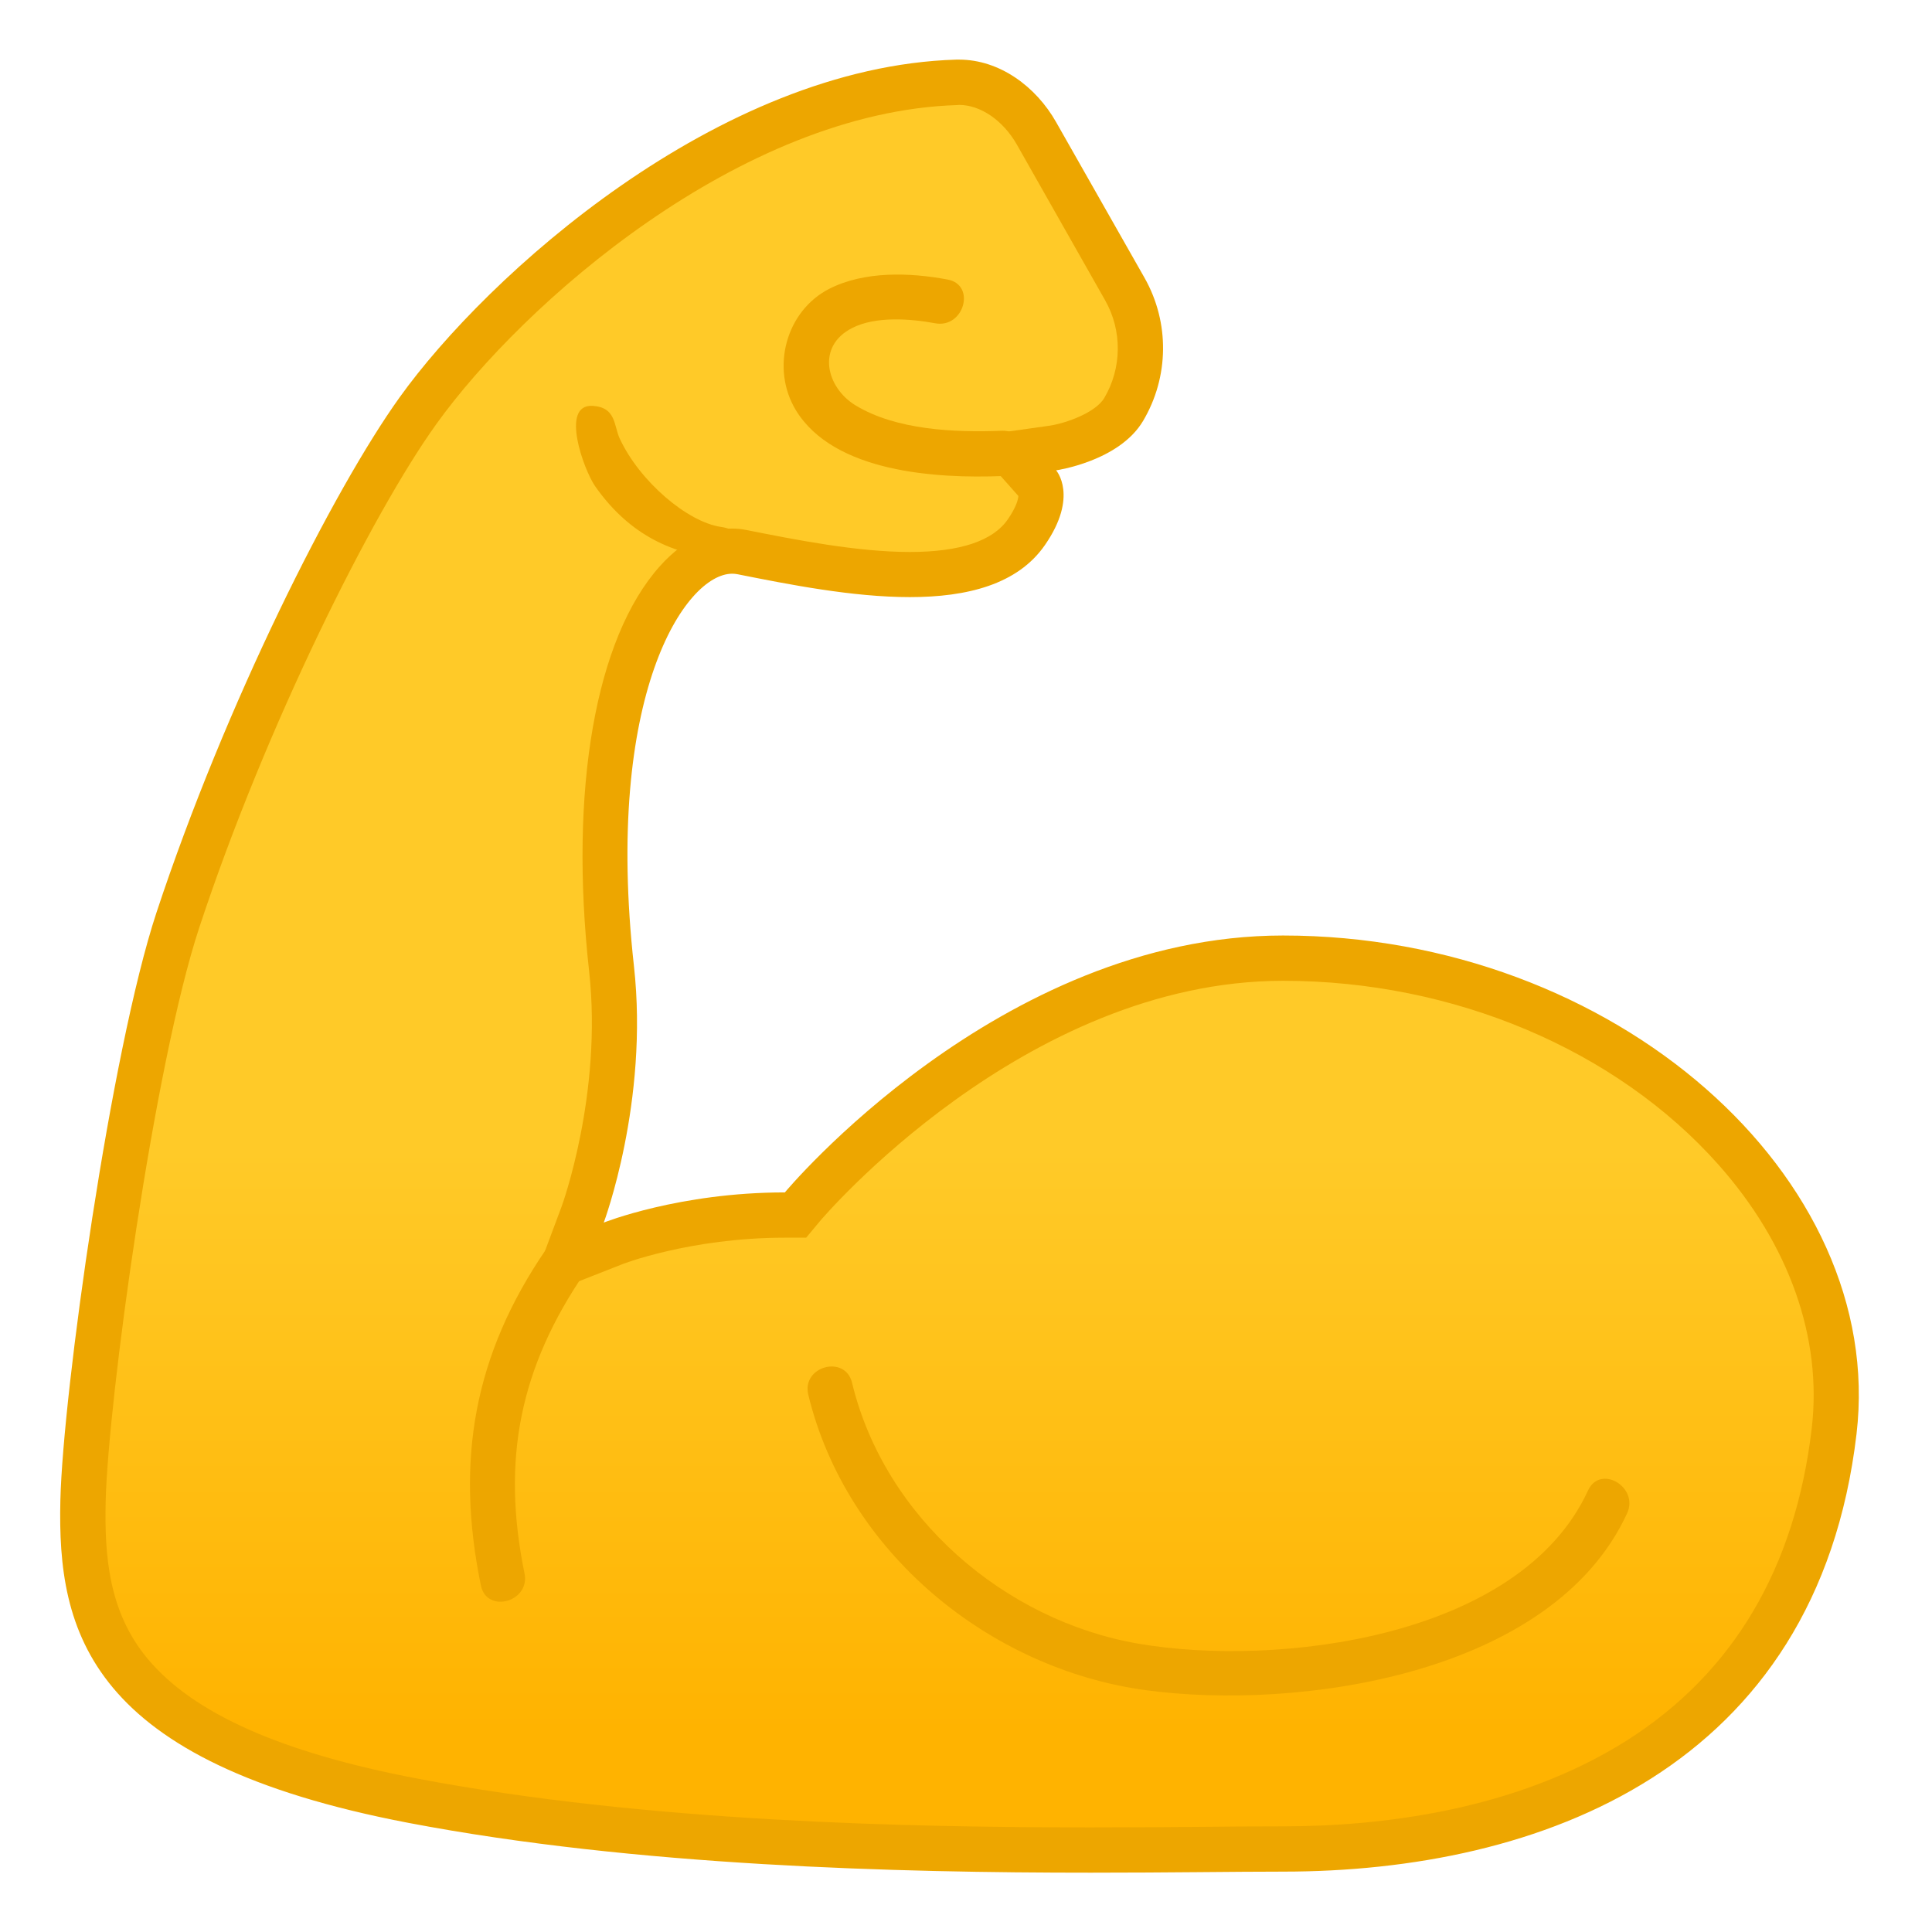
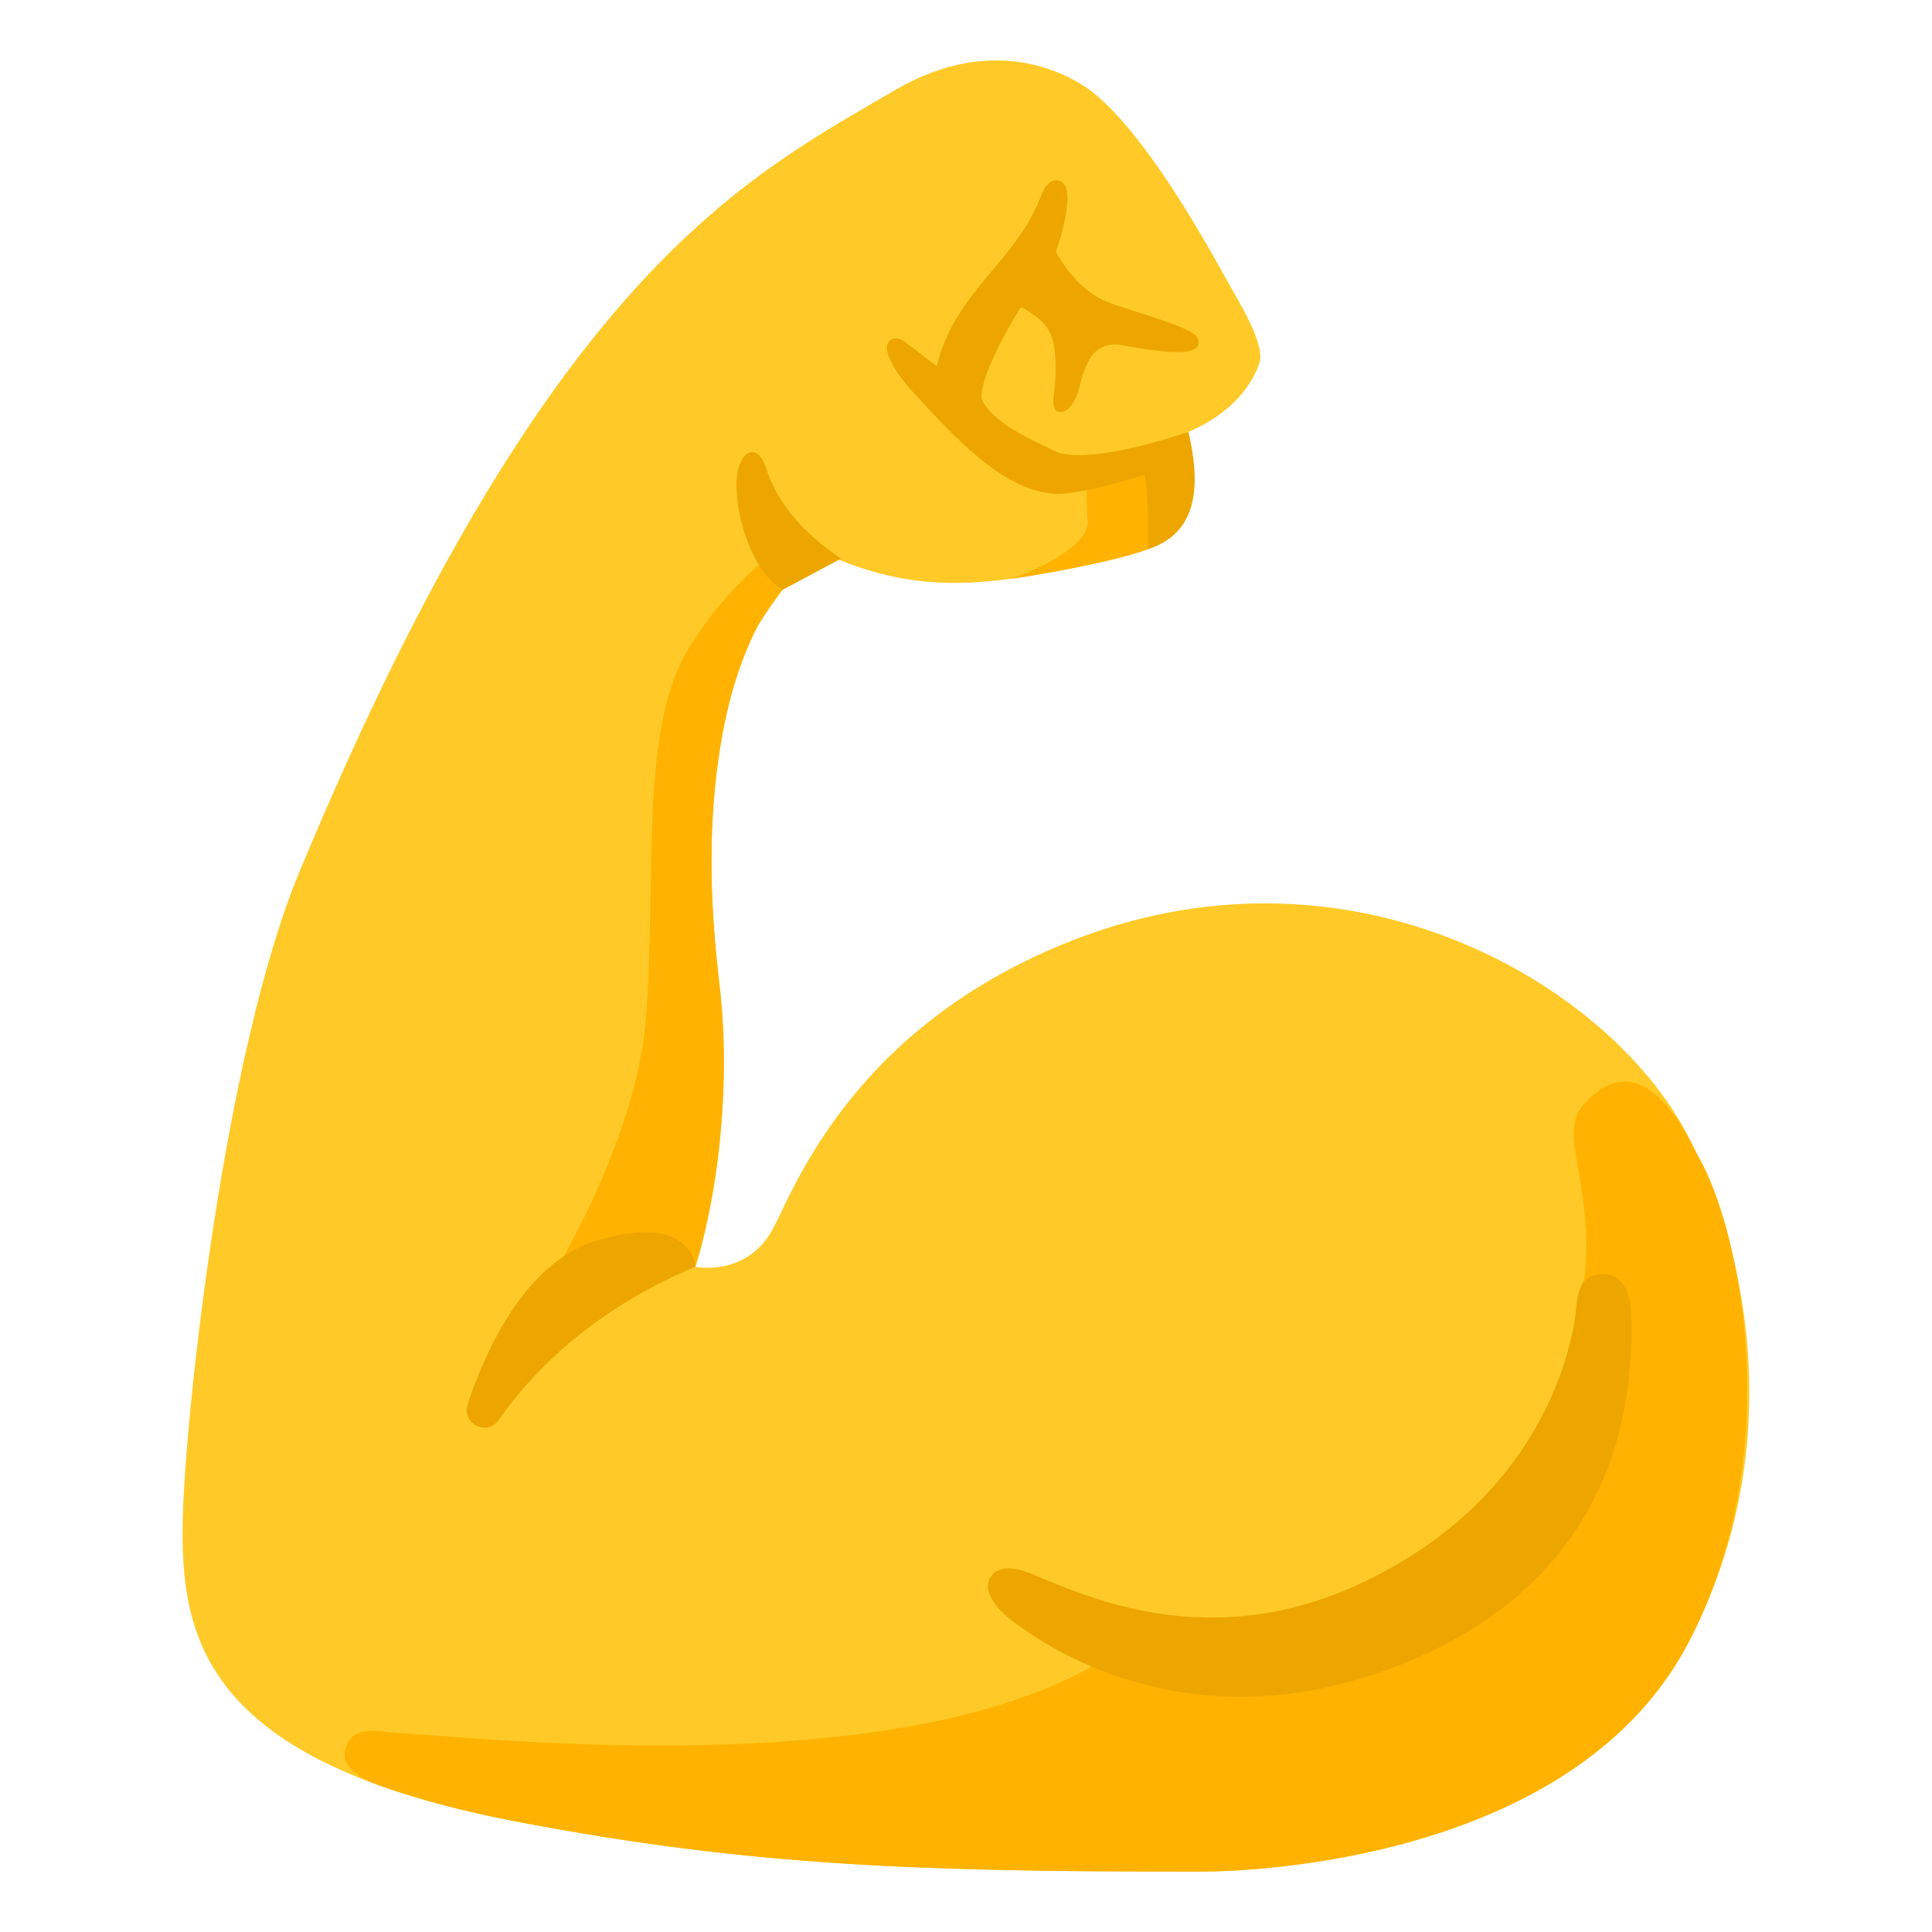
- <svg xmlns="http://www.w3.org/2000/svg" enable-background="new 0 0 128 128" viewBox="0 0 128 128">
-   <linearGradient id="a" x1="63.565" x2="63.565" y1="114.7" y2="18.8" gradientUnits="userSpaceOnUse">
-     <stop stop-color="#FFB300" offset="0" />
-     <stop stop-color="#FFCA28" offset=".401" />
-   </linearGradient>
-   <path d="m72.25 122.57c-11.93 0-29.57-0.34-44.92-3.27-20.5-3.91-22.03-11.96-21.84-19.87 0.16-6.73 3.24-29.26 6.28-38.48 4.6-13.94 11.63-27.8 15.91-33.76 5.87-8.17 20.75-21.3 35.71-21.75h0.14c1.98 0 3.95 1.3 5.13 3.39l5.85 10.32c1.4 2.48 1.37 5.53-0.08 7.97-1.19 2-4.65 2.54-4.68 2.55l-2.75 0.4 1.85 2.09c-0.01 0 0.61 0.98-0.85 3.1-1.3 1.89-3.83 2.8-7.72 2.8-3.65 0-7.81-0.83-11.15-1.49-0.2-0.04-0.41-0.06-0.62-0.06-1.24 0-2.52 0.69-3.68 1.99-1.5 1.67-6.23 8.46-4.31 25.67 0.95 8.54-1.88 16.23-1.91 16.31l-1.19 3.18 3.15-1.26c0.03-0.02 4.83-1.9 11.43-1.9h0.7l0.45-0.54c0.14-0.17 13.94-16.48 31.85-16.48 11.7 0 22.9 4.74 29.96 12.68 4.98 5.6 7.31 12.23 6.55 18.66-2.94 24.98-26.51 27.68-36.51 27.68-1.4 0-3.04 0.01-4.87 0.03-2.33 0.02-4.98 0.04-7.88 0.04z" fill="url(#a)" />
-   <path d="m63.54 6.95c1.42 0 2.92 1.03 3.83 2.63l5.85 10.32c1.14 2.01 1.11 4.49-0.06 6.47-0.57 0.96-2.5 1.66-3.6 1.83l-5.53 0.78 3.44 3.88c-0.01 0.2-0.12 0.71-0.7 1.55-0.99 1.43-3.17 2.16-6.49 2.16-3.5 0-7.58-0.81-10.85-1.46-0.3-0.06-0.61-0.09-0.91-0.09-1.17 0-2.96 0.43-4.8 2.49-4.27 4.77-6.02 14.8-4.69 26.83 0.9 8.13-1.8 15.55-1.83 15.62l-2.36 6.31 6.28-2.47c0.03-0.03 4.6-1.8 10.88-1.8h1.41l0.9-1.08c0.13-0.16 13.52-15.94 30.7-15.94 11.28 0 22.06 4.55 28.84 12.18 4.69 5.28 6.89 11.49 6.18 17.49-1.09 9.24-5.2 16.18-12.23 20.65-7.44 4.71-16.5 5.7-22.8 5.7-1.4 0-3.04 0.01-4.88 0.03-2.33 0.02-4.98 0.04-7.86 0.04-11.87 0-29.42-0.34-44.64-3.24-8.97-1.71-14.79-4.3-17.82-7.91-2.61-3.11-2.88-6.86-2.8-10.45 0.16-6.66 3.2-28.94 6.21-38.04 4.39-13.3 11.43-27.4 15.71-33.35 5.7-7.94 20.12-20.69 34.53-21.12l0.09-0.01m0-3h-0.18c-15.81 0.47-31.1 14.31-36.88 22.37-4.41 6.15-11.54 20.3-16.12 34.16-3.02 9.16-6.19 31.77-6.36 38.91-0.21 8.73 1.85 17.33 23.06 21.38 15.09 2.88 32.47 3.3 45.2 3.3 5.17 0 9.57-0.07 12.74-0.07 17 0 35.39-6.79 38-29 2-17-16-33.02-38-33.02-18.85 0-33 17.02-33 17.02-7 0-12 2-12 2s3-8 2-17c-1.99-17.94 3.4-25.99 6.51-25.99 0.11 0 0.22 0.01 0.33 0.03 3.46 0.69 7.66 1.52 11.44 1.52s7.14-0.83 8.95-3.45c2.25-3.25 0.74-4.95 0.74-4.95s4.17-0.59 5.76-3.27c1.73-2.91 1.77-6.53 0.1-9.48l-5.86-10.32c-1.33-2.35-3.74-4.14-6.43-4.14z" fill="#EDA600" />
-   <path d="m62.78 18.52c-2.51-0.47-5.5-0.57-7.83 0.61-2.89 1.47-3.9 5.28-2.22 8.05 2.52 4.13 9.33 4.53 13.64 4.36 1.92-0.08 1.93-3.08 0-3-3.11 0.12-6.99-0.04-9.7-1.69-1.94-1.19-2.6-3.91-0.21-5.12 1.54-0.79 3.85-0.62 5.51-0.31 1.9 0.34 2.71-2.55 0.81-2.9z" fill="#EDA600" />
-   <path d="m36.2 82.74c-4.8 6.99-6.04 14.02-4.34 22.3 0.39 1.89 3.28 1.09 2.89-0.8-1.54-7.52-0.32-13.64 4.04-19.99 1.1-1.59-1.5-3.09-2.59-1.51z" fill="#EDA600" />
-   <path d="m47.77 34.91c-2.22-0.32-5.39-3.01-6.71-5.85-0.4-0.86-0.23-2.08-1.8-2.17-2.17-0.12-0.58 4.24 0.16 5.31 2.03 2.91 4.78 4.54 8.38 4.8 1.93 0.14 1.95-1.81-0.03-2.09z" fill="#EDA600" />
-   <path d="m53.55 92.4c2.52 10.41 11.96 18.17 22.37 19.58 10.05 1.36 26.93-0.97 31.88-11.72 0.8-1.74-1.78-3.27-2.59-1.51-4.53 9.85-20.7 11.71-29.78 10.15-8.89-1.53-16.83-8.37-18.98-17.29-0.46-1.88-3.35-1.09-2.9 0.79z" fill="#EDA600" />
+ <svg xmlns="http://www.w3.org/2000/svg" version="1.1" id="emoji_x5F_u1f4aa" x="0px" y="0px" viewBox="0 0 128 128" style="enable-background:new 0 0 128 128;" xml:space="preserve">
+   <g>
+     <g>
+       <g>
+         <path style="fill:#FFCA28;" d="M111.68,74.97c-5.35-9.92-22.51-20.1-41.22-12.43c-14.52,5.95-18.09,16.94-19.38,19.1     c-1.76,2.95-5.01,2.29-5.01,2.29c1.93-6.19,2.23-13.72,1.54-19.11c-0.66-5.76-0.65-10.65,0.1-15.32     c0.44-2.73,1.17-5.45,2.43-7.92c0.36-0.71,3.45-5.33,4.51-4.87c3.8,1.63,7.13,2.35,12.37,1.63c2.94-0.4,8.51-1.53,9.53-2.19     c1.26-0.82,1.46-1.35,1.46-1.35c0.46-3.37-1.18-5.56-1.18-5.56s5.09-1,6.6-5.15c0.45-1.24-1.4-4.18-2.07-5.39     c-2.25-4.08-5.57-9.7-8.71-12.38C71.12,5,66.02,2.03,59.28,5.98c-9.8,5.75-22.98,12.11-39.46,51.83     c-4.98,12-7.55,35.92-7.71,42.74c-0.19,8.02,1.36,16.18,22.13,20.14c15.56,2.97,26.88,3.31,45.16,3.31     c5.67,0,25.24-1.53,32.4-15.07C118.39,96.47,116.04,83.06,111.68,74.97z" />
+         <path style="fill:#FFB300;" d="M78.01,34.79c0.36-2.66-0.57-4.56-0.99-5.25l-4.96,1.6c0,0-0.16,1.34,0,3.37     c0.15,2.03-5.04,3.83-5.04,3.83c2.94-0.4,8.51-1.53,9.53-2.19C77.81,35.33,78.01,34.79,78.01,34.79z" />
+         <path style="fill:#EDA600;" d="M79.35,22.4c-0.3-0.79-5.06-1.93-6.36-2.56c-1.36-0.7-2.43-2.01-3.03-3.17l0.05-0.13     c0.01-0.04,1.41-4.03,0.24-4.54c-0.64-0.28-1.12,0.53-1.24,0.87c-1.64,4.48-5.76,6.39-6.94,11.39l-2.05-1.56     c-0.58-0.44-0.92-0.29-1.11-0.09c-0.75,0.82,1.5,3.3,1.53,3.32c2.92,3.17,5.94,6.44,9.25,6.77c1.53,0.16,4.98-0.87,6.14-1.24     c0.21,0.86,0.27,3.18,0.21,4.93c3.54-1.14,3.43-4.57,2.7-7.78c0,0-6.86,2.4-8.97,1.22c-1.99-0.95-3.86-1.85-4.65-3.21     c-0.44-0.76,0.93-3.76,2.52-6.27c2.07,1.07,2.4,2.01,2.27,5.04c-0.09,0.75-0.3,1.89,0.26,1.9c0.83,0.1,1.31-1.29,1.45-2.07     c0.08-0.4,0.52-1.52,0.88-1.85c0.85-0.78,1.7-0.53,2.1-0.45C77.62,23.45,79.78,23.64,79.35,22.4z" />
+         <path style="fill:#FFB300;" d="M47.62,64.81c-0.66-5.76-0.65-10.65,0.1-15.32c0.44-2.73,1.17-5.45,2.43-7.92     c0.36-0.7,3.38-5.23,4.47-4.88l-1.27-1.61c0,0-4.78,2.81-7.88,8.15c-3.09,5.35-1.97,15.05-2.67,24.2     c-0.7,9.14-7.6,19.43-7.6,19.43l10.87-2.94C46.08,83.92,48.93,75.08,47.62,64.81z" />
+       </g>
+       <g>
+         <path style="fill:#EDA600;" d="M33.03,94.09c-0.76,1.08-2.44,0.25-2.05-1.02c0.19-0.61,0.43-1.28,0.73-2.01     c1.44-3.55,3.93-7.64,7.71-8.83c6.4-2.01,6.66,1.69,6.66,1.69C39.94,86.51,35.77,90.19,33.03,94.09z" />
+       </g>
+       <g>
+         <path style="fill:#EDA600;" d="M51.85,39.08c-1.95-1.13-3.06-4.69-3.06-6.93s1.36-3.05,1.98-1.1c0.62,1.95,2.08,4.02,4.95,5.96     L51.85,39.08z" />
+       </g>
+     </g>
+     <path style="fill:#FFB300;" d="M34.25,120.69c15.56,2.97,26.88,3.31,45.16,3.31c5.67,0,25.24-1.53,32.4-15.07   c6.59-12.46,3.54-27.47,0.69-32.35c-0.44-0.75-3.55-8.07-7.63-3.35c-1.71,1.97,0.86,5.52,0.07,11.68   c-3.38,26.59-29.73,23.59-29.73,23.59c-12.66,10.13-42.91,6.63-49.26,6.28c-0.73-0.04-2.51-0.52-3.03,0.94   c-0.52,1.46,1.28,2.23,2.3,2.6C27.73,119.21,30.71,120.01,34.25,120.69z" />
+     <g>
+       <path style="fill:#EDA600;" d="M65.62,104.5c0.62-1,2.09-0.49,2.77-0.21c3.91,1.62,12.08,5.36,22.23,0.39    c13.18-6.45,13.81-18.1,13.81-18.1c0.15-1.53,0.54-2.09,1.68-2.17c1.31-0.09,1.87,1.17,1.93,2.26c0.22,4.49,0.09,17.2-14.6,23.36    c-13.65,5.73-23.45-0.35-26.51-2.75C66.21,106.71,65.01,105.49,65.62,104.5z" />
+     </g>
+   </g>
</svg>
